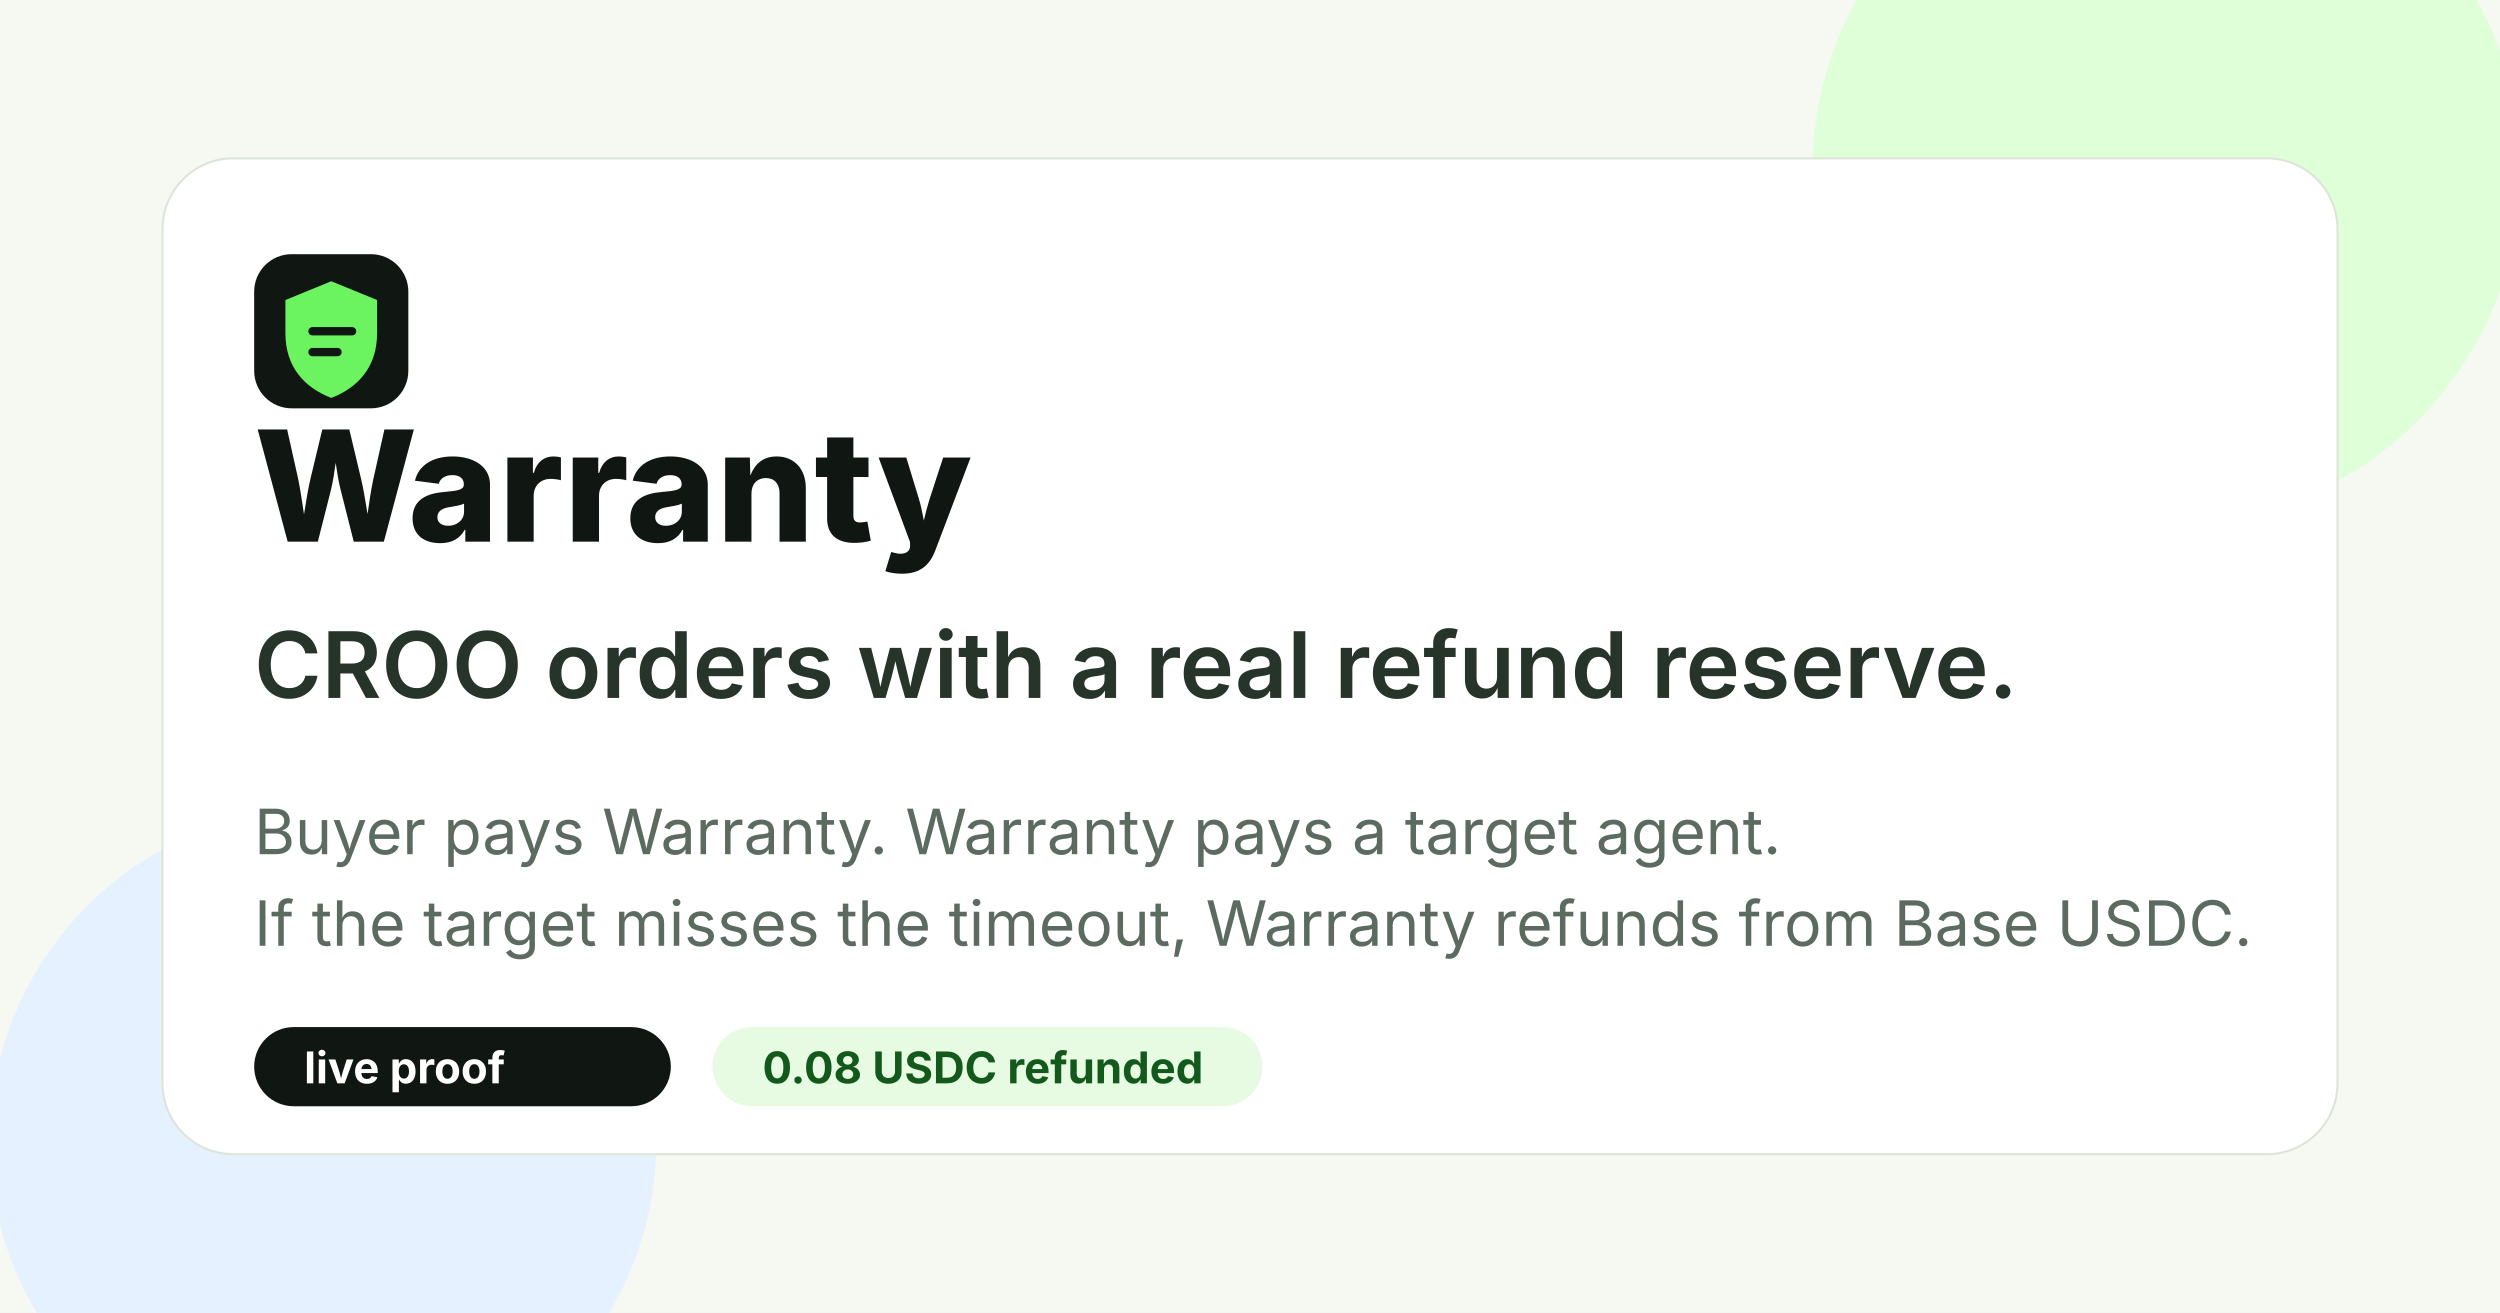
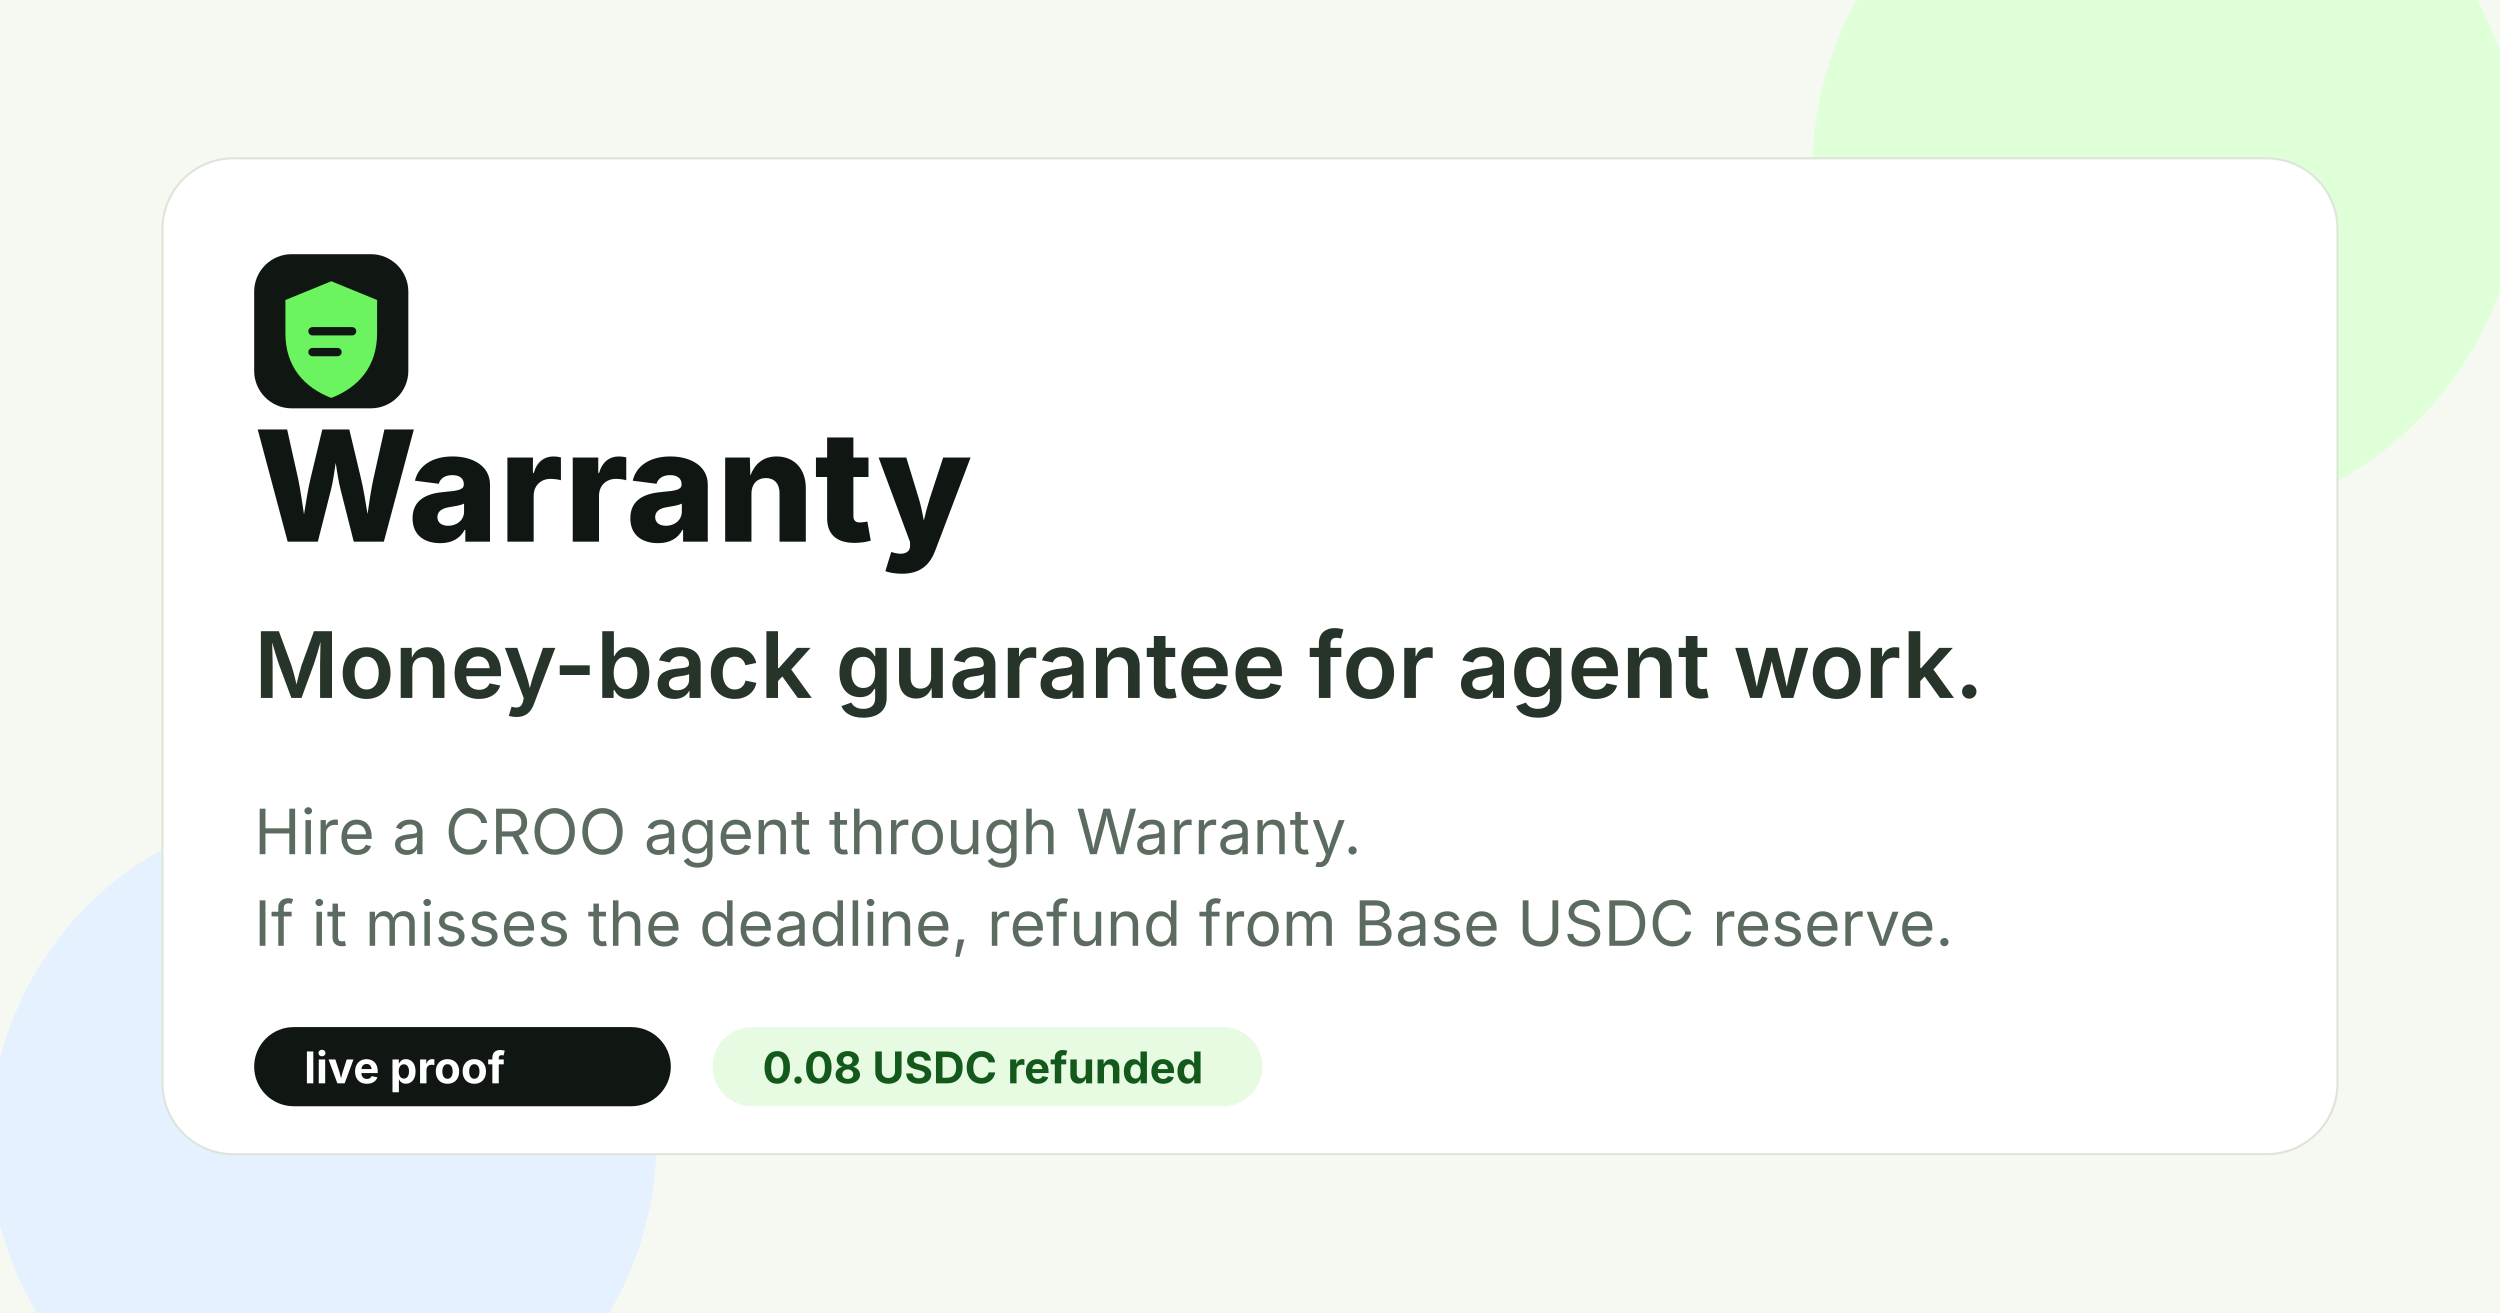
<svg xmlns="http://www.w3.org/2000/svg" width="1200" height="630" viewBox="0 0 1200 630">
  <rect width="1200" height="630" fill="#f6f8f2" />
  <path d="M0 0h1200v630H0z" fill="#f6f8f2" />
  <circle cx="1040" cy="82" r="170" fill="#dfffd9" />
  <circle cx="155" cy="548" r="160" fill="#e5f1ff" />
  <rect x="78" y="76" width="1044" height="478" rx="34" fill="#ffffff" stroke="#dce5d8" />
  <rect x="122" y="122" width="74" height="74" rx="18" fill="#101612" />
  <path d="M159 135 181 144v16c0 16-9 26-22 31-13-5-22-15-22-31v-16l22-9Z" fill="#6bf45f" />
  <path d="M150 159h19M150 169h12" stroke="#101612" stroke-width="4" stroke-linecap="round" />
  <text x="122" y="260" fill="#101612" font-family="Inter, Arial, sans-serif" font-size="74" font-weight="800">Warranty</text>
-   <text x="122" y="335" fill="#26342a" font-family="Inter, Arial, sans-serif" font-size="44" font-weight="600">CROO orders with a real refund reserve.</text>
-   <text x="122" y="410" fill="#5c6b60" font-family="Inter, Arial, sans-serif" font-size="30">Buyer pays Warranty. Warranty pays a target agent.</text>
-   <text x="122" y="454" fill="#5c6b60" font-family="Inter, Arial, sans-serif" font-size="30">If the target misses the timeout, Warranty refunds from Base USDC.</text>
+   <text x="122" y="335" fill="#26342a" font-family="Inter, Arial, sans-serif" font-size="44" font-weight="600">Money-back guarantee for agent work.</text>
+   <text x="122" y="410" fill="#5c6b60" font-family="Inter, Arial, sans-serif" font-size="30">Hire a CROO agent through Warranty.</text>
+   <text x="122" y="454" fill="#5c6b60" font-family="Inter, Arial, sans-serif" font-size="30">If it misses the deadline, refund from Base USDC reserve.</text>
  <rect x="122" y="493" width="200" height="38" rx="19" fill="#101612" />
  <text x="146" y="520" fill="#ffffff" font-family="Inter, Arial, sans-serif" font-size="21" font-weight="700">live proof</text>
  <rect x="342" y="493" width="264" height="38" rx="19" fill="#e7fbe3" />
  <text x="366" y="520" fill="#14591c" font-family="Inter, Arial, sans-serif" font-size="21" font-weight="700">0.08 USDC refunded</text>
</svg>
